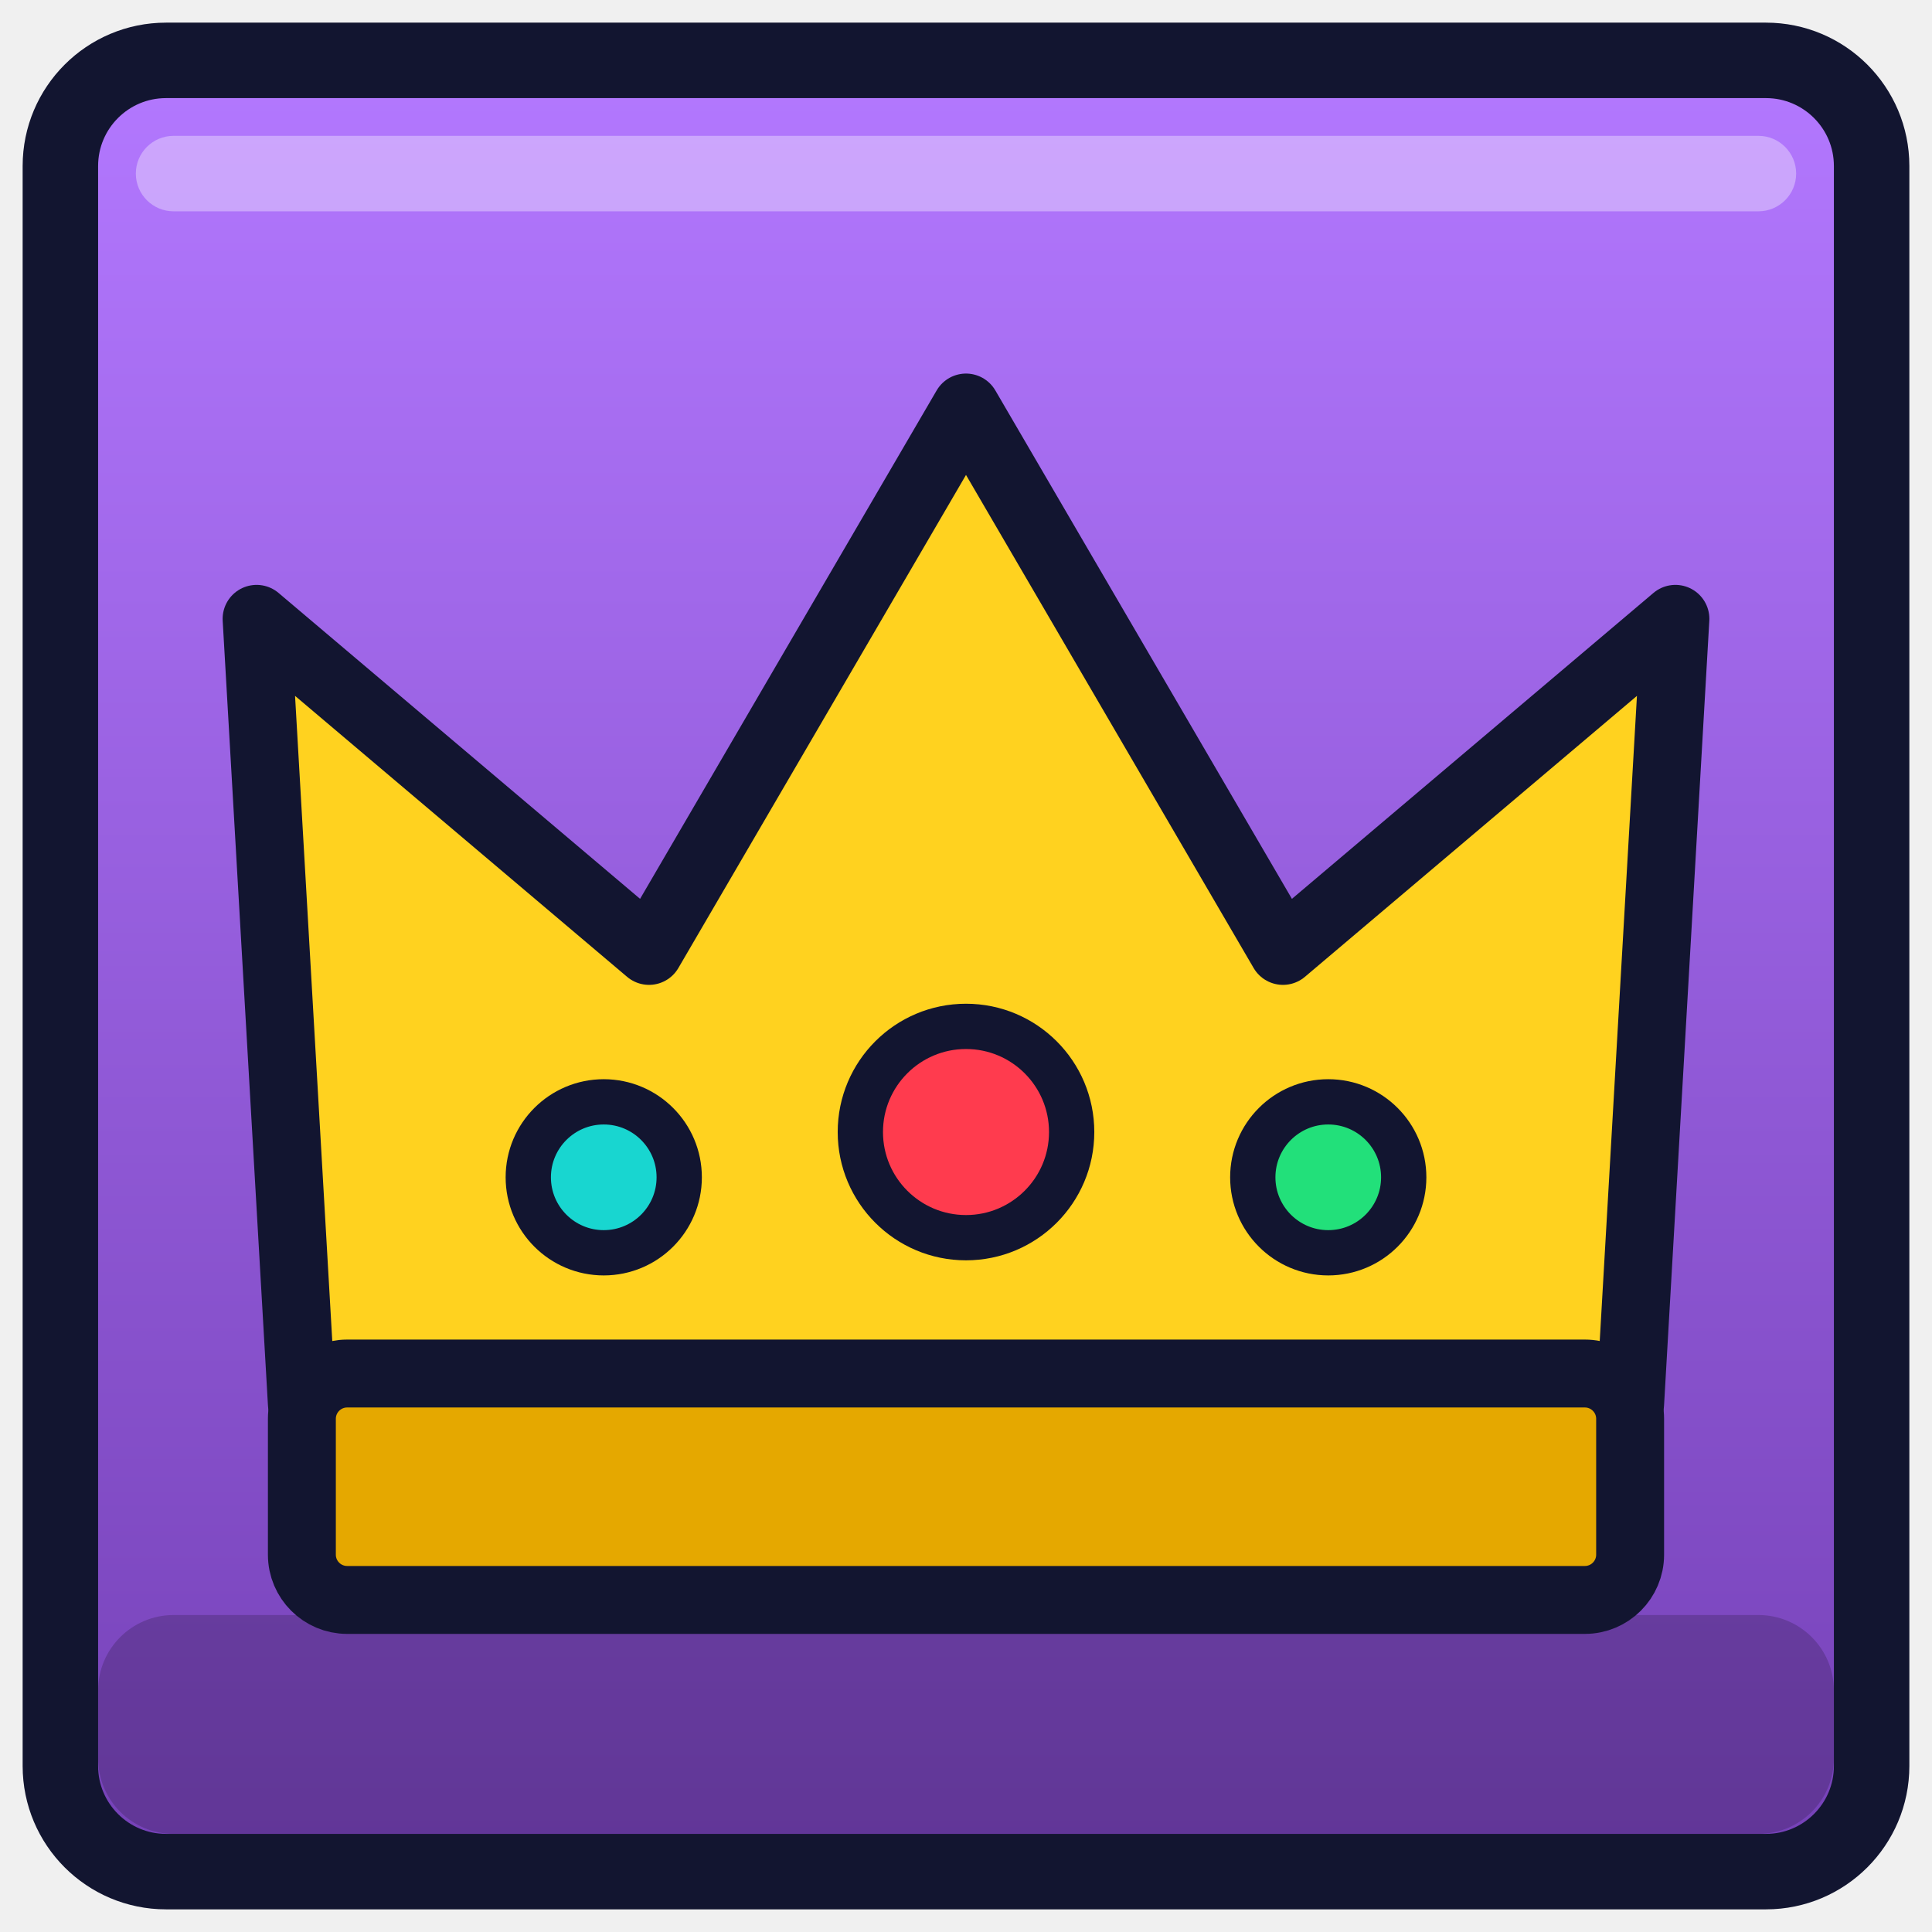
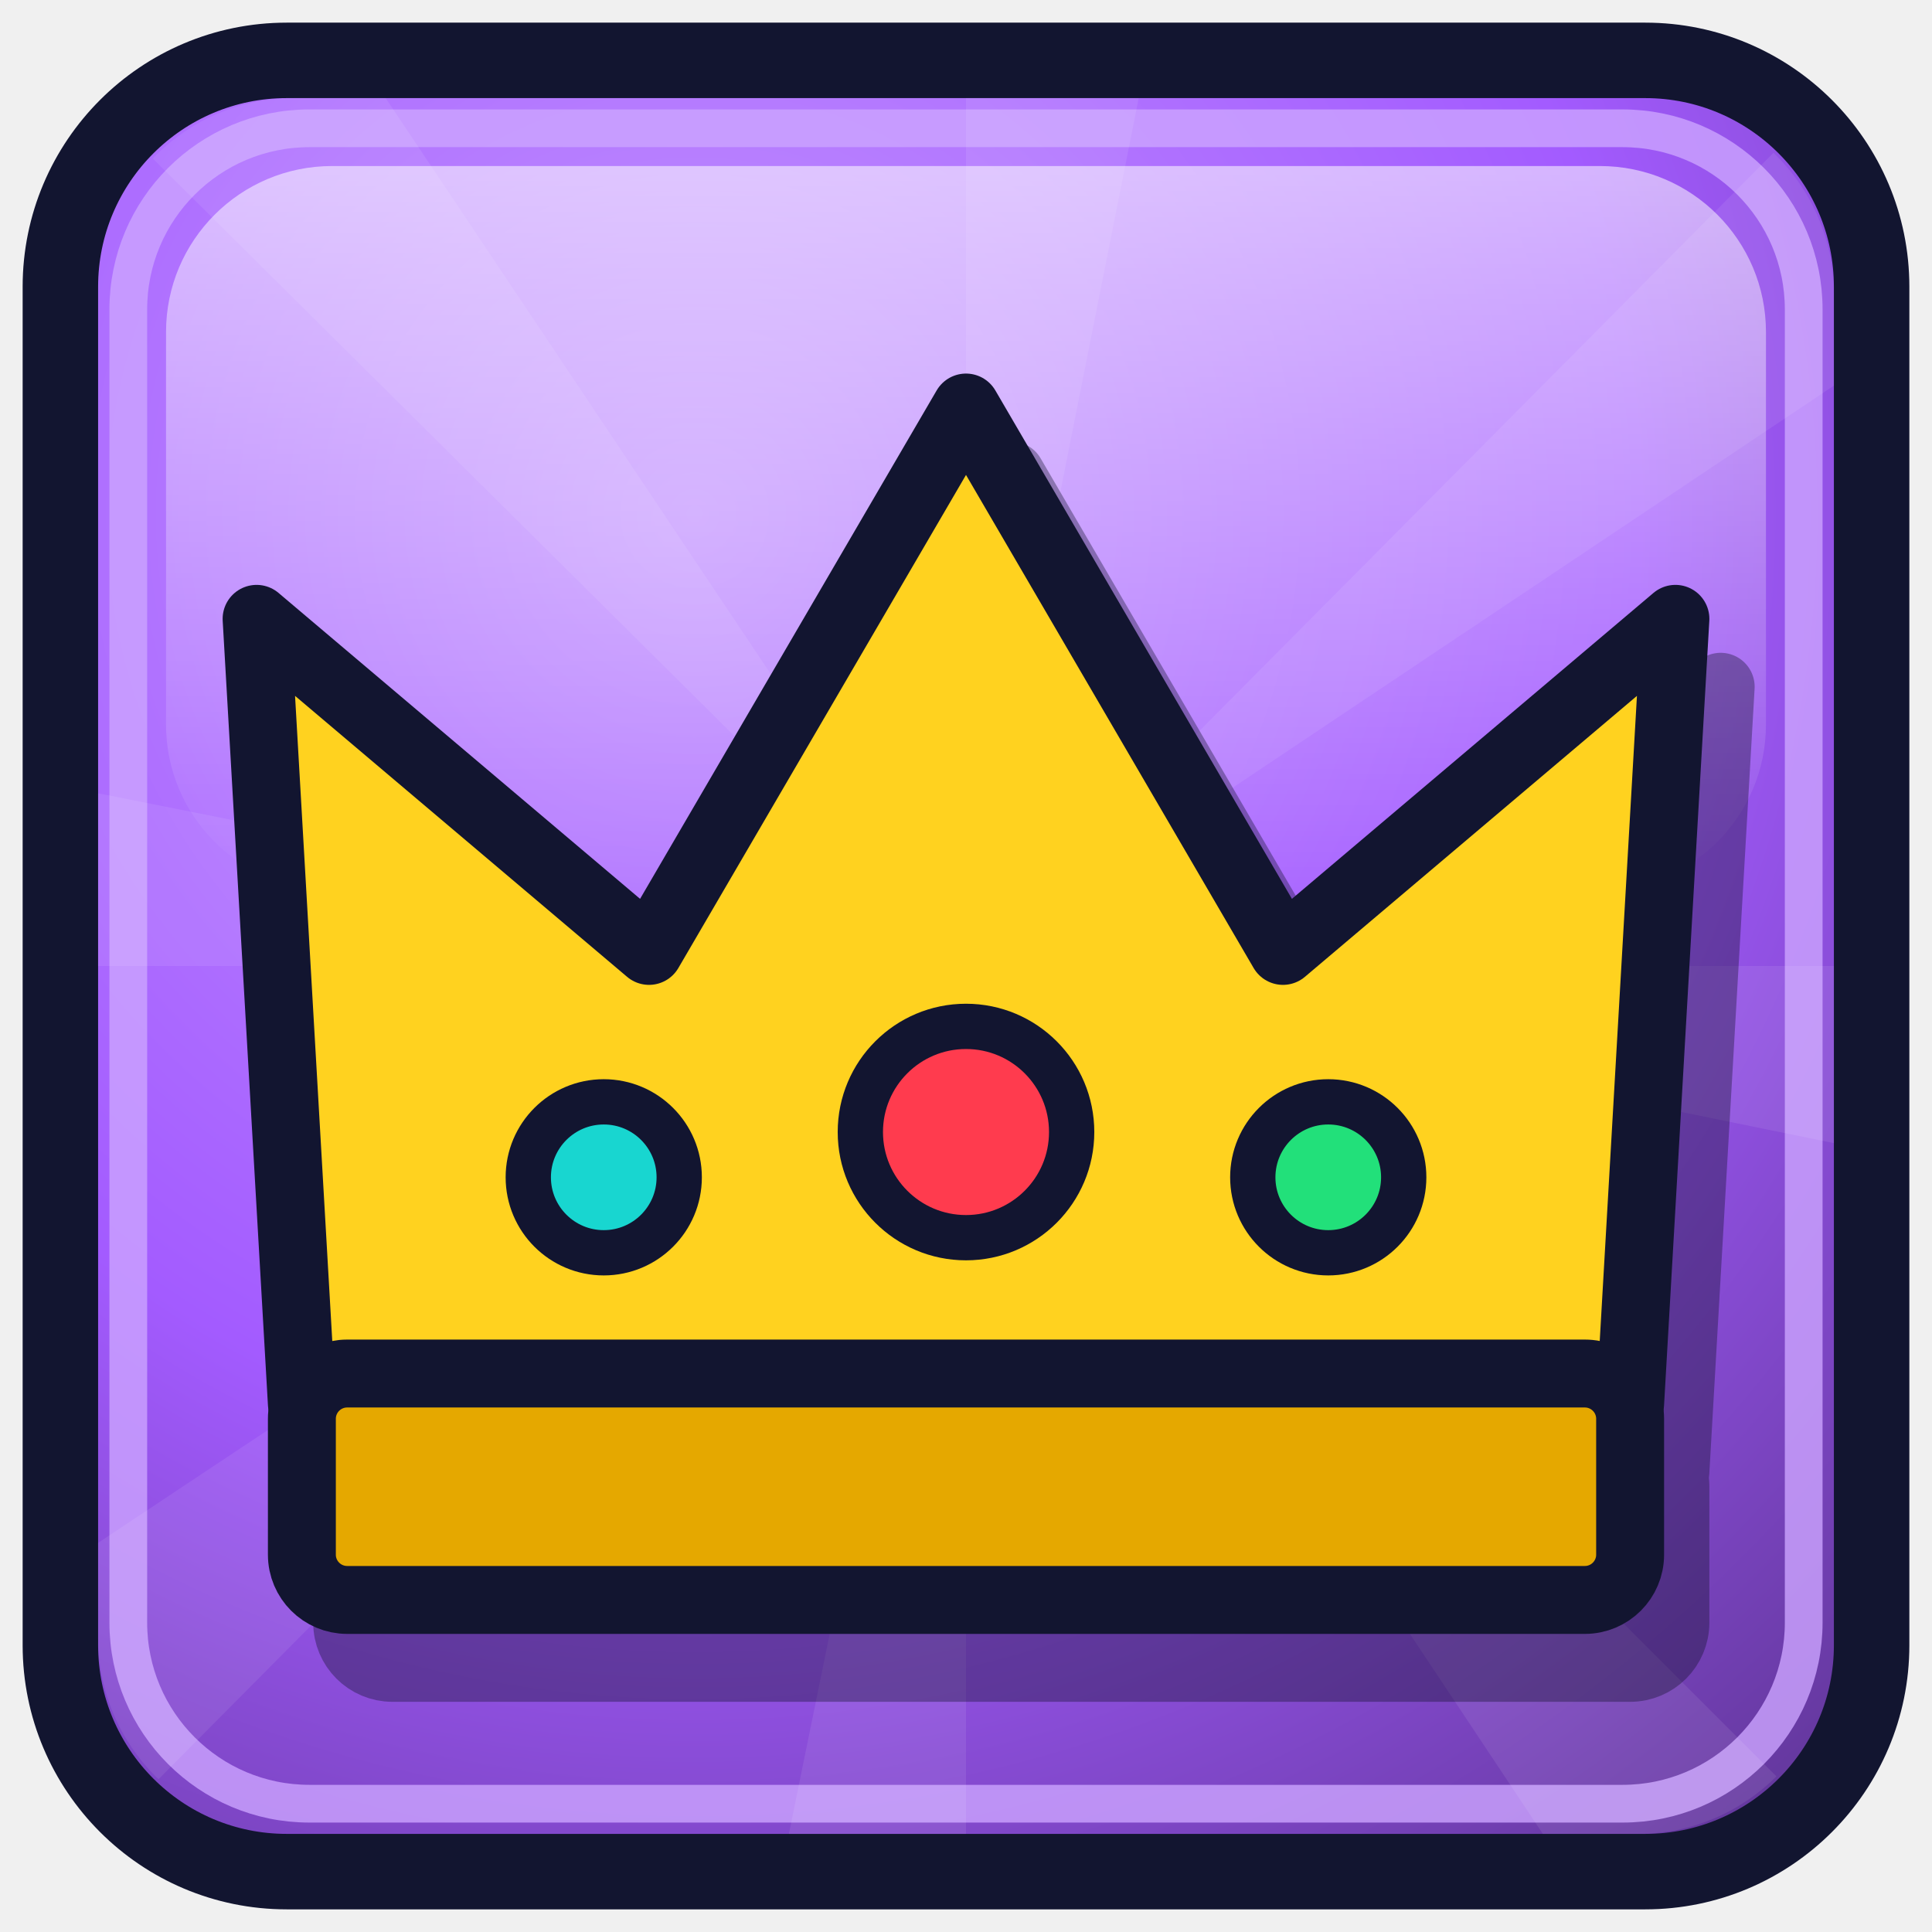
<svg xmlns="http://www.w3.org/2000/svg" width="256" height="256" viewBox="0 0 256 256">
  <defs>
-     <linearGradient id="g" x1="0" y1="0" x2="0" y2="1">
-       <stop offset="0" stop-color="#B378FF" />
-       <stop offset="1" stop-color="#7541B7" />
+     <radialGradient id="g" cx="0.35" cy="0.25" r="0.95">
+       <stop offset="0" stop-color="#C394FF" />
+       <stop offset="0.55" stop-color="#A35BFF" />
+       <stop offset="1" stop-color="#613699" />
+     </radialGradient>
+     <linearGradient id="gl" x1="0" y1="0" x2="0" y2="1">
+       <stop offset="0" stop-color="#FFFFFF" stop-opacity="0.55" />
+       <stop offset="1" stop-color="#FFFFFF" stop-opacity="0" />
    </linearGradient>
  </defs>
-   <rect x="8" y="8" width="240" height="240" rx="14" fill="url(#g)" stroke="#121530" stroke-width="10" />
-   <rect x="18" y="18" width="220" height="10" rx="5" fill="#FFFFFF" fill-opacity="0.35" />
-   <rect x="13" y="214" width="230" height="29" rx="10" fill="#000000" fill-opacity="0.18" />
+   <rect x="8" y="8" width="240" height="240" rx="30" fill="url(#g)" stroke="#121530" stroke-width="10" />
+   <rect x="17" y="17" width="222" height="222" rx="24" fill="none" stroke="#CCA4FF" stroke-width="5" stroke-opacity="0.8" />
+   <defs>
+     <clipPath id="rc">
+       <rect x="13" y="13" width="230" height="230" rx="26" />
+     </clipPath>
+   </defs>
+   <g clip-path="url(#rc)">
+     <path d="M128 128 L328 128 L324 168 Z" fill="#FFFFFF" fill-opacity="0.08" />
+     <path d="M128 128 L269 269 L239 295 Z" fill="#FFFFFF" fill-opacity="0.08" />
+     <path d="M128 128 L128 328 L88 324 Z" fill="#FFFFFF" fill-opacity="0.08" />
+     <path d="M128 128 L-13 270 L-39 239 Z" fill="#FFFFFF" fill-opacity="0.08" />
+     <path d="M128 128 L-72 128 L-68 89 Z" fill="#FFFFFF" fill-opacity="0.08" />
+     <path d="M128 128 L-14 -13 L17 -38 Z" fill="#FFFFFF" fill-opacity="0.08" />
+     <path d="M128 128 L128 -72 L167 -68 Z" fill="#FFFFFF" fill-opacity="0.08" />
+     <path d="M128 128 L269 -14 L294 17 Z" fill="#FFFFFF" fill-opacity="0.08" />
+   </g>
+   <rect x="22" y="22" width="212" height="96" rx="22" fill="url(#gl)" />
+   <defs>
+     <clipPath id="c">
+       <rect x="13" y="13" width="230" height="230" rx="26" />
+     </clipPath>
+   </defs>
+   <g clip-path="url(#c)">
+     <g transform="translate(6,9)" opacity="0.35">
+       <path d="M40 186 l-6 -104 l52 44 l42 -72 l42 72 l52 -44 l-6 104 z" fill="#0A0C20" stroke="#0A0C20" stroke-width="9" stroke-linejoin="round" stroke-linecap="round" />
+       <rect x="40" y="182" width="176" height="30" rx="6" fill="#0A0C20" stroke="#0A0C20" stroke-width="9" stroke-linejoin="round" />
+       <circle cx="128" cy="150" r="14" fill="#0A0C20" stroke="#0A0C20" stroke-width="6" />
+       <circle cx="80" cy="156" r="10" fill="#0A0C20" stroke="#0A0C20" stroke-width="6" />
+       <circle cx="176" cy="156" r="10" fill="#0A0C20" stroke="#0A0C20" stroke-width="6" />
+     </g>
+   </g>
  <path d="M40 186 l-6 -104 l52 44 l42 -72 l42 72 l52 -44 l-6 104 z" fill="#FFD21F" stroke="#121530" stroke-width="9" stroke-linejoin="round" stroke-linecap="round" />
  <rect x="40" y="182" width="176" height="30" rx="6" fill="#E5A800" stroke="#121530" stroke-width="9" stroke-linejoin="round" />
  <circle cx="128" cy="150" r="14" fill="#FF3B4E" stroke="#121530" stroke-width="6" />
  <circle cx="80" cy="156" r="10" fill="#18D6D0" stroke="#121530" stroke-width="6" />
  <circle cx="176" cy="156" r="10" fill="#22E07A" stroke="#121530" stroke-width="6" />
</svg>
